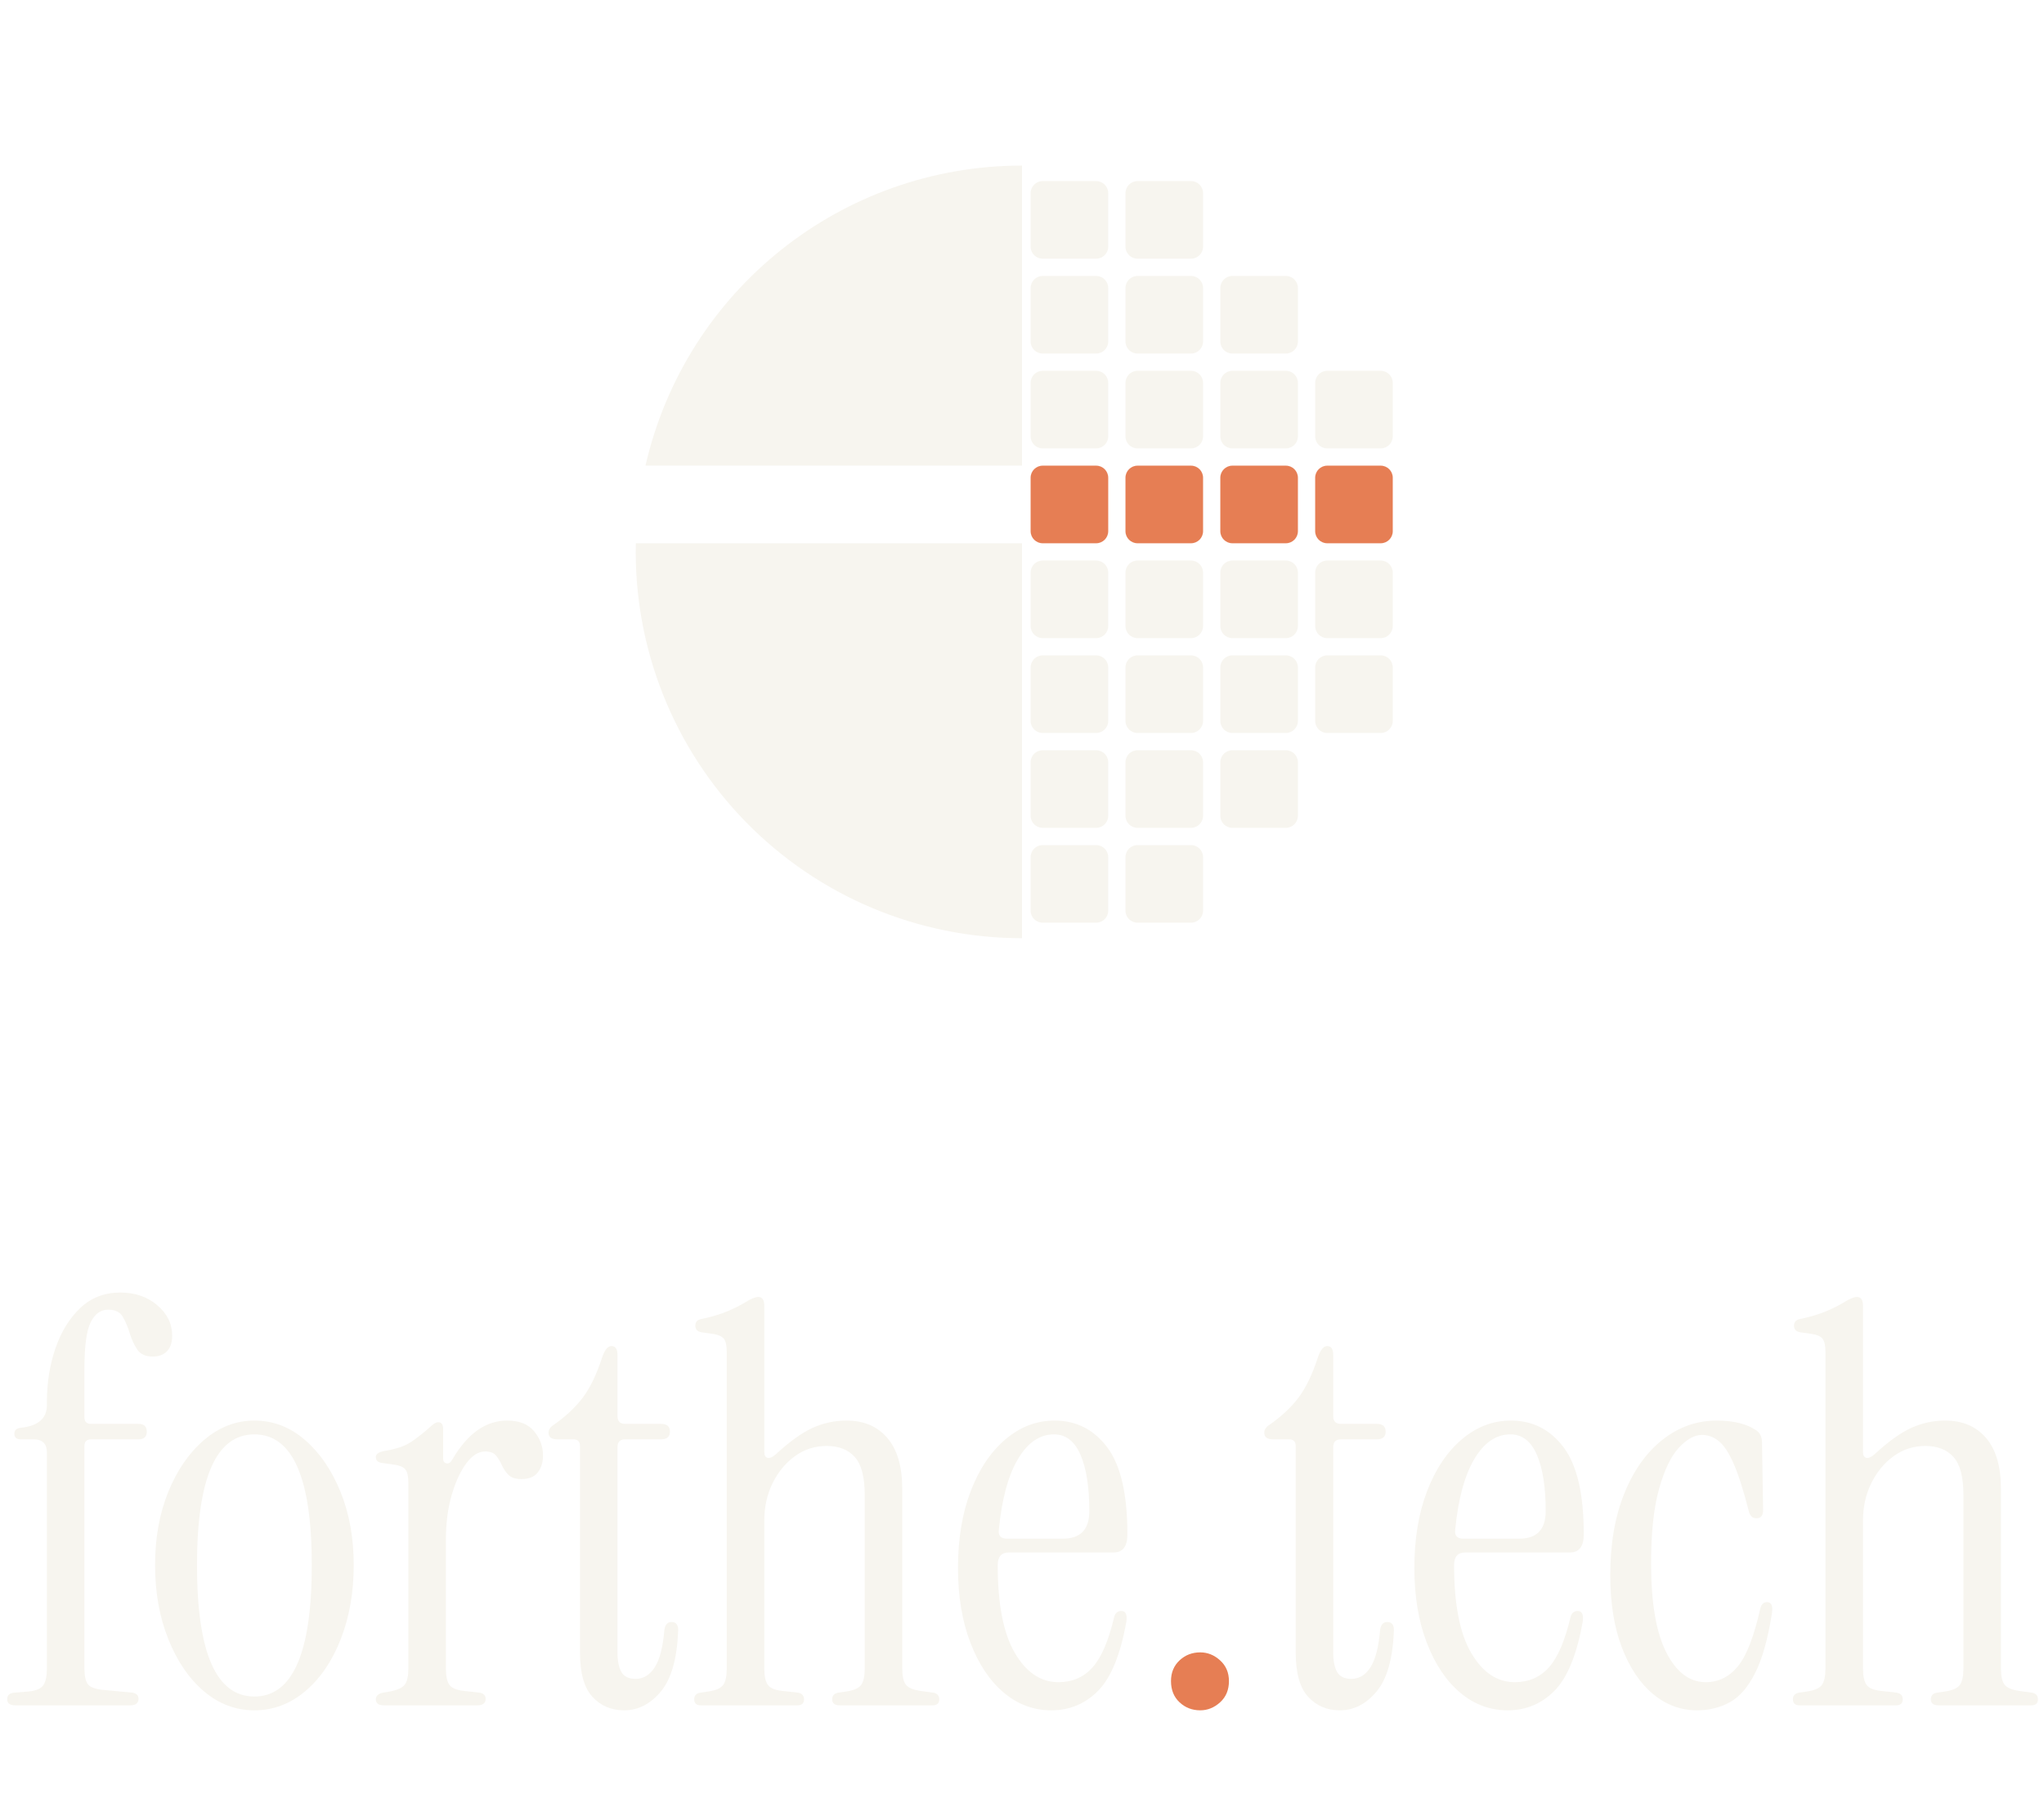
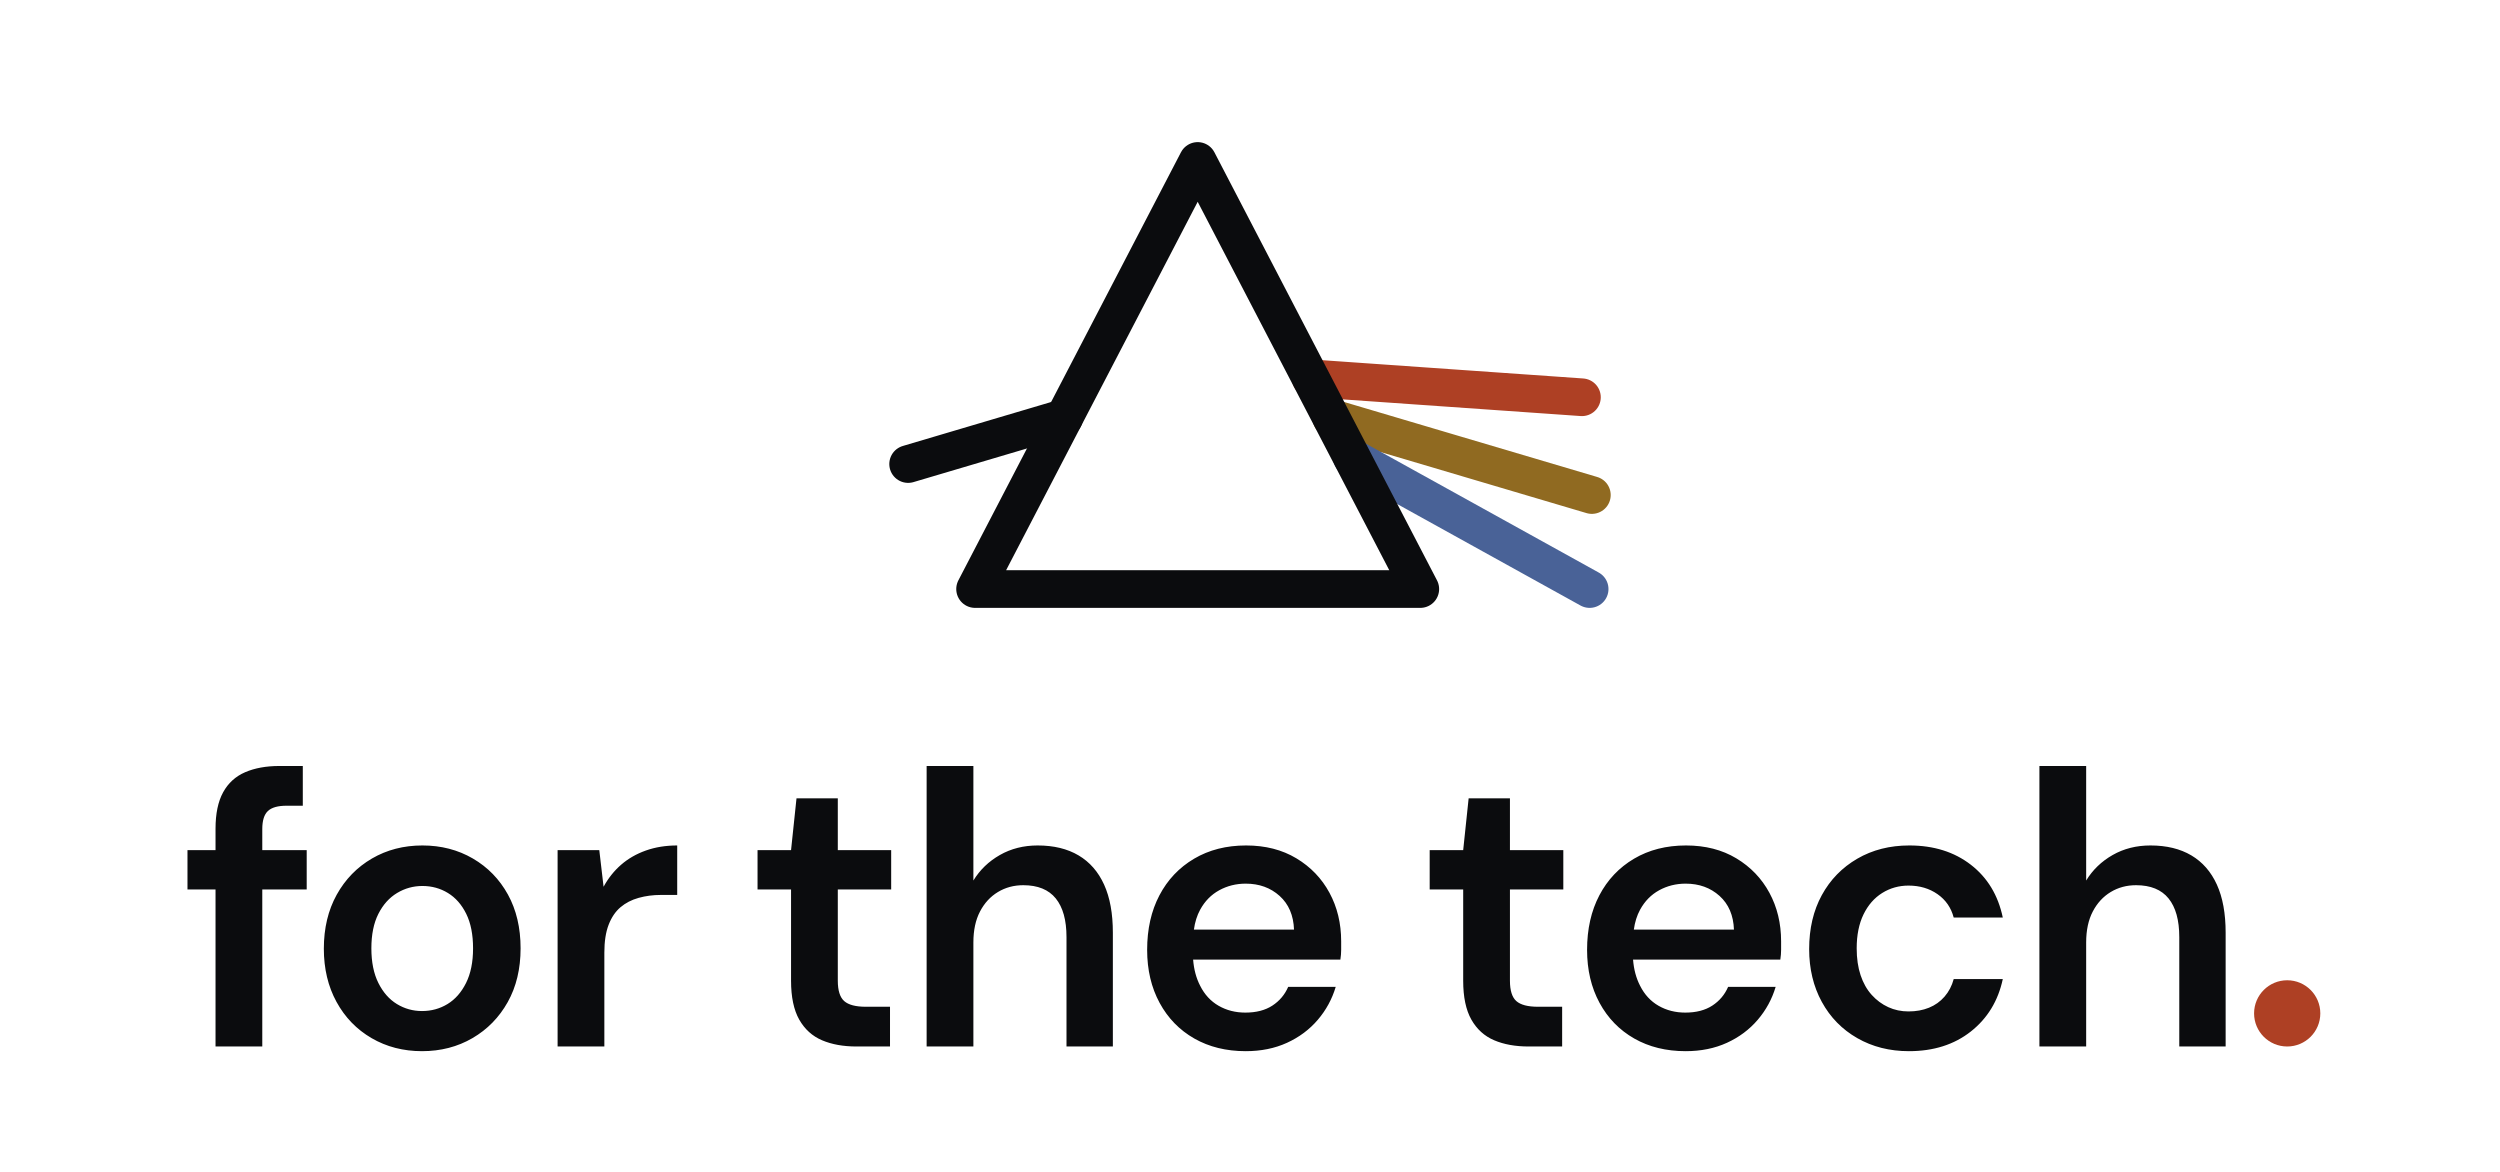
- <svg xmlns="http://www.w3.org/2000/svg" viewBox="0 0 370.4 325" role="img" aria-label="forthe.tech">
-   <g transform="translate(85.2 0) scale(6.25)">
-     <g fill="#F7F5EF">
-       <path d="M16 4.8A11.2 11.2 0 0 0 5.083 13.5H16Z" />
-       <path d="M16 15.75H4.803A11.2 11.2 0 0 0 16 27.2Z" />
-       <rect x="16.25" y="5.25" width="2.25" height="2.25" rx="0.35" />
-       <rect x="16.25" y="8" width="2.25" height="2.25" rx="0.35" />
-       <rect x="16.25" y="10.75" width="2.25" height="2.25" rx="0.35" />
-       <rect x="16.25" y="16.25" width="2.25" height="2.25" rx="0.35" />
-       <rect x="16.25" y="19" width="2.25" height="2.25" rx="0.35" />
-       <rect x="16.25" y="21.75" width="2.25" height="2.25" rx="0.35" />
-       <rect x="16.25" y="24.5" width="2.25" height="2.25" rx="0.35" />
-       <rect x="19" y="5.25" width="2.25" height="2.25" rx="0.35" />
-       <rect x="19" y="8" width="2.25" height="2.25" rx="0.35" />
-       <rect x="19" y="10.75" width="2.25" height="2.25" rx="0.35" />
-       <rect x="19" y="16.25" width="2.25" height="2.25" rx="0.35" />
-       <rect x="19" y="19" width="2.25" height="2.25" rx="0.35" />
-       <rect x="19" y="21.75" width="2.25" height="2.25" rx="0.35" />
-       <rect x="19" y="24.5" width="2.25" height="2.25" rx="0.35" />
-       <rect x="21.75" y="8" width="2.25" height="2.25" rx="0.35" />
-       <rect x="21.75" y="10.75" width="2.25" height="2.25" rx="0.35" />
-       <rect x="21.75" y="16.25" width="2.25" height="2.25" rx="0.35" />
-       <rect x="21.75" y="19" width="2.25" height="2.25" rx="0.35" />
-       <rect x="21.75" y="21.75" width="2.25" height="2.25" rx="0.35" />
-       <rect x="24.5" y="10.75" width="2.25" height="2.25" rx="0.35" />
-       <rect x="24.5" y="16.25" width="2.25" height="2.25" rx="0.35" />
-       <rect x="24.5" y="19" width="2.25" height="2.25" rx="0.35" />
-     </g>
-     <g fill="#E67E54">
-       <rect x="16.25" y="13.5" width="2.25" height="2.25" rx="0.35" />
-       <rect x="19" y="13.5" width="2.25" height="2.25" rx="0.35" />
-       <rect x="21.75" y="13.5" width="2.25" height="2.25" rx="0.35" />
-       <rect x="24.5" y="13.5" width="2.25" height="2.25" rx="0.35" />
-     </g>
+ <svg xmlns="http://www.w3.org/2000/svg" viewBox="0 0 320 150" fill="none" role="img" aria-label="forthe.tech">
+   <g transform="translate(111.5, 16)">
+     <svg width="97" height="64" viewBox="-2.01 1.9 44.13 29.2" fill="none" stroke-linecap="round" stroke-linejoin="round" role="img" aria-label="forthe.tech prism mark">
+       <path d="M0.09 21.70L9.20 19.00" stroke="#0B0C0E" stroke-width="2.2" />
+       <path d="M23.60 16.69L39.44 17.80" stroke="#AE4024" stroke-width="2.2" />
+       <path d="M24.80 19.00L40.02 23.51" stroke="#906A21" stroke-width="2.2" />
+       <path d="M26.00 21.31L39.89 29.00" stroke="#496297" stroke-width="2.2" />
+       <path d="M17 4L30 29L4 29Z" stroke="#0B0C0E" stroke-width="2.2" />
+     </svg>
  </g>
-   <g transform="translate(0 309) scale(1)">
-     <g fill="#F7F5EF">
-       <path d="M8.5 -6.7V-45.8Q8.5 -48.2 6.1 -48.2H3.8Q2.6 -48.2 2.6 -49.2Q2.6 -50.2 3.8 -50.3Q8.5 -50.8 8.5 -54.4V-55.0Q8.5 -60.2 10.05 -64.7Q11.6 -69.2 14.55 -72.0Q17.5 -74.8 21.8 -74.8Q25.8 -74.8 28.5 -72.5Q31.2 -70.2 31.2 -67.0Q31.2 -65.1 30.25 -64.15Q29.3 -63.2 27.7 -63.2Q25.7 -63.2 24.85 -64.5Q24.0 -65.8 23.5 -67.45Q23.0 -69.1 22.25 -70.4Q21.5 -71.7 19.6 -71.7Q17.6 -71.7 16.45 -69.45Q15.3 -67.2 15.3 -61.0V-52.2Q15.3 -51.0 16.5 -51.0H25.1Q26.6 -51.0 26.6 -49.6Q26.6 -48.2 25.1 -48.2H16.5Q15.3 -48.2 15.3 -47.0V-6.7Q15.3 -4.6 15.95 -3.8Q16.6 -3.0 18.7 -2.8L24.0 -2.3Q25.1 -2.1 25.1 -1.2Q25.1 0.0 23.6 0.0H2.8Q1.3 0.0 1.3 -1.1Q1.3 -2.2 2.6 -2.3L5.1 -2.5Q7.2 -2.7 7.85 -3.65Q8.5 -4.6 8.5 -6.7Z" />
-       <path d="M46.1 0.9Q41.0 0.9 36.95 -2.55Q32.9 -6.0 30.5 -12.0Q28.1 -18.0 28.1 -25.4Q28.1 -32.8 30.5 -38.7Q32.9 -44.6 37.0 -48.1Q41.1 -51.6 46.1 -51.6Q51.2 -51.6 55.25 -48.1Q59.3 -44.6 61.7 -38.7Q64.1 -32.8 64.1 -25.4Q64.1 -18.0 61.75 -12.0Q59.4 -6.0 55.3 -2.55Q51.2 0.9 46.1 0.9ZM46.1 -1.6Q56.5 -1.6 56.5 -25.4Q56.5 -49.1 46.1 -49.1Q35.7 -49.1 35.7 -25.4Q35.7 -1.6 46.1 -1.6Z" />
-       <path d="M82 -44.6Q86.1 -51.6 91.9 -51.6Q95.2 -51.6 96.8 -49.65Q98.4 -47.7 98.4 -45.3Q98.4 -43.4 97.45 -42.2Q96.5 -41.0 94.5 -41.0Q92.9 -41.0 92.15 -41.75Q91.4 -42.5 90.95 -43.5Q90.5 -44.5 89.9 -45.25Q89.3 -46.0 87.9 -46.0Q86.1 -46.0 84.5 -43.85Q82.9 -41.7 81.85 -38.1Q80.8 -34.5 80.8 -29.9V-6.7Q80.8 -4.6 81.45 -3.7Q82.1 -2.8 84.2 -2.6L86.9 -2.3Q88 -2.1 88 -1.2Q88 0.0 86.5 0.0H69.6Q68.1 0.0 68.1 -1.1Q68.1 -2.0 69.4 -2.3L70.6 -2.5Q72.7 -2.9 73.35 -3.75Q74 -4.6 74 -6.7V-40.3Q74 -42.1 73.45 -42.75Q72.9 -43.4 71.5 -43.6L69.4 -43.9Q68.1 -44.0 68.1 -45.0Q68.1 -45.8 69.7 -46.1Q72.8 -46.6 74.45 -47.7Q76.1 -48.8 77.9 -50.4Q78.8 -51.3 79.4 -51.3Q80.3 -51.3 80.3 -50.1V-44.7Q80.3 -44.0 80.9 -43.85Q81.5 -43.7 82 -44.6Z" />
-       <path d="M113.1 0.9Q109.6 0.9 107.35 -1.55Q105.1 -4.0 105.1 -9.6V-47.0Q105.1 -48.2 103.9 -48.2H101.0Q99.4 -48.2 99.4 -49.4Q99.4 -50.2 100.3 -50.8Q103.6 -53.1 105.6 -55.75Q107.6 -58.4 109.1 -63.0Q109.8 -65.1 110.8 -65.1Q111.9 -65.1 111.9 -63.5V-52.4Q111.9 -51.0 113.3 -51.0H119.8Q121.4 -51.0 121.4 -49.6Q121.4 -48.2 119.8 -48.2H113.3Q111.9 -48.2 111.9 -46.8V-9.5Q111.9 -7.3 112.6 -6.05Q113.3 -4.8 115.2 -4.8Q117.3 -4.8 118.65 -6.9Q120.0 -9.0 120.4 -13.7Q120.6 -15.1 121.7 -15.1Q122.9 -15.1 122.9 -13.6Q122.6 -5.9 119.75 -2.5Q116.9 0.9 113.1 0.9Z" />
-       <path d="M127 0.0Q125.8 0.0 125.8 -1.1Q125.8 -2.1 126.9 -2.3L128.3 -2.5Q130.4 -2.8 131.05 -3.7Q131.7 -4.6 131.7 -6.7V-64.0Q131.7 -65.8 131.15 -66.45Q130.6 -67.1 129.2 -67.3L127.1 -67.6Q126 -67.8 126 -68.8Q126 -69.8 127.1 -70.0Q129.9 -70.6 131.8 -71.4Q133.7 -72.2 135.0 -73.0Q136.6 -74.0 137.4 -74.0Q138.5 -74.0 138.5 -72.4V-45.9Q138.5 -45.0 139.1 -44.85Q139.7 -44.7 140.6 -45.5Q144.4 -49.0 147.3 -50.3Q150.2 -51.6 153.4 -51.6Q158.1 -51.6 160.8 -48.45Q163.5 -45.3 163.5 -39.2V-6.7Q163.5 -4.6 164.15 -3.75Q164.8 -2.9 166.9 -2.6L169.1 -2.3Q170.2 -2.1 170.2 -1.1Q170.2 0.0 169.0 0.0H152.2Q150.8 0.0 150.8 -1.1Q150.8 -2.1 151.9 -2.3L153.3 -2.5Q155.4 -2.8 156.05 -3.7Q156.7 -4.6 156.7 -6.7V-38.1Q156.7 -43.0 154.9 -45.0Q153.1 -47.0 149.8 -47.0Q146.6 -47.0 144.05 -45.15Q141.5 -43.3 140.0 -40.25Q138.5 -37.2 138.5 -33.5V-6.7Q138.5 -4.6 139.15 -3.7Q139.8 -2.8 141.9 -2.6L144.6 -2.3Q145.7 -2.1 145.7 -1.1Q145.7 0.0 144.5 0.0Z" />
-       <path d="M190.5 0.9Q185.7 0.9 181.9 -2.3Q178.1 -5.5 175.85 -11.35Q173.6 -17.2 173.6 -24.9Q173.6 -32.8 175.9 -38.8Q178.2 -44.8 182.2 -48.2Q186.2 -51.6 191.1 -51.6Q197.0 -51.6 200.65 -46.75Q204.3 -41.9 204.3 -31.0Q204.3 -27.7 201.8 -27.7H182.8Q180.8 -27.7 180.8 -25.4Q180.8 -14.8 183.9 -9.5Q187.0 -4.2 191.8 -4.2Q195.6 -4.2 198.0 -6.9Q200.4 -9.6 201.9 -16.0Q202.2 -17.1 203.2 -17.1Q204.4 -17.1 204.1 -15.1Q202.5 -6.2 199.0 -2.65Q195.5 0.9 190.5 0.9ZM182.5 -30.2H192.6Q197.4 -30.2 197.4 -35.2Q197.4 -41.7 195.8 -45.4Q194.2 -49.1 191.0 -49.1Q187.1 -49.1 184.45 -44.6Q181.8 -40.1 181.0 -31.8Q180.8 -30.2 182.5 -30.2Z" />
-       <path d="M242.8 0.9Q239.3 0.9 237.05 -1.55Q234.8 -4.0 234.8 -9.6V-47.0Q234.8 -48.2 233.6 -48.2H230.7Q229.1 -48.2 229.1 -49.4Q229.1 -50.2 230 -50.8Q233.3 -53.1 235.3 -55.75Q237.3 -58.4 238.8 -63.0Q239.5 -65.1 240.5 -65.1Q241.6 -65.1 241.6 -63.5V-52.4Q241.6 -51.0 243 -51.0H249.5Q251.1 -51.0 251.1 -49.6Q251.1 -48.2 249.5 -48.2H243Q241.6 -48.2 241.6 -46.8V-9.5Q241.6 -7.3 242.3 -6.05Q243 -4.8 244.9 -4.8Q247 -4.8 248.35 -6.9Q249.7 -9.0 250.1 -13.7Q250.3 -15.1 251.4 -15.1Q252.6 -15.1 252.6 -13.6Q252.3 -5.9 249.45 -2.5Q246.6 0.9 242.8 0.9Z" />
-       <path d="M273.2 0.9Q268.4 0.9 264.6 -2.3Q260.8 -5.5 258.55 -11.35Q256.3 -17.2 256.3 -24.9Q256.3 -32.8 258.6 -38.8Q260.9 -44.8 264.9 -48.2Q268.9 -51.6 273.8 -51.6Q279.7 -51.6 283.35 -46.75Q287.0 -41.9 287.0 -31.0Q287.0 -27.7 284.5 -27.7H265.5Q263.5 -27.7 263.5 -25.4Q263.5 -14.8 266.6 -9.5Q269.7 -4.2 274.5 -4.2Q278.3 -4.2 280.7 -6.9Q283.1 -9.6 284.6 -16.0Q284.9 -17.1 285.9 -17.1Q287.1 -17.1 286.8 -15.1Q285.2 -6.2 281.7 -2.65Q278.2 0.9 273.2 0.9ZM265.2 -30.2H275.3Q280.1 -30.2 280.1 -35.2Q280.1 -41.7 278.5 -45.4Q276.9 -49.1 273.7 -49.1Q269.8 -49.1 267.15 -44.6Q264.5 -40.1 263.7 -31.8Q263.5 -30.2 265.2 -30.2Z" />
-       <path d="M307.5 0.9Q303.1 0.9 299.55 -2.05Q296.0 -5.0 293.9 -10.5Q291.8 -16.0 291.8 -23.6Q291.8 -32.1 294.35 -38.4Q296.9 -44.7 301.3 -48.15Q305.7 -51.6 311.1 -51.6Q315.7 -51.6 318.3 -49.8Q319.3 -49.1 319.3 -47.6L319.5 -35.4Q319.5 -33.9 318.3 -33.9Q317.2 -33.9 316.9 -35.2Q315.5 -40.7 314.2 -43.7Q312.9 -46.7 311.5 -47.85Q310.1 -49.0 308.4 -49.0Q306.4 -49.0 304.25 -46.7Q302.1 -44.4 300.65 -39.25Q299.2 -34.1 299.2 -25.7Q299.2 -15.0 301.95 -9.6Q304.7 -4.2 309.1 -4.2Q312.6 -4.2 314.95 -7.1Q317.3 -10.0 319.0 -17.6Q319.3 -18.7 320.2 -18.7Q321.4 -18.7 321.1 -16.7Q320.0 -9.7 318.05 -5.85Q316.1 -2.0 313.45 -0.55Q310.8 0.9 307.5 0.9Z" />
-       <path d="M326.1 0.0Q324.9 0.0 324.9 -1.1Q324.9 -2.1 326 -2.3L327.4 -2.5Q329.5 -2.8 330.15 -3.7Q330.8 -4.6 330.8 -6.7V-64.0Q330.8 -65.8 330.25 -66.45Q329.7 -67.1 328.3 -67.3L326.2 -67.6Q325.1 -67.8 325.1 -68.8Q325.1 -69.8 326.2 -70.0Q329 -70.6 330.9 -71.4Q332.8 -72.2 334.1 -73.0Q335.7 -74.0 336.5 -74.0Q337.6 -74.0 337.6 -72.4V-45.9Q337.6 -45.0 338.2 -44.85Q338.8 -44.7 339.7 -45.5Q343.5 -49.0 346.4 -50.3Q349.3 -51.6 352.5 -51.6Q357.2 -51.6 359.9 -48.45Q362.6 -45.3 362.6 -39.2V-6.7Q362.6 -4.6 363.25 -3.75Q363.9 -2.9 366 -2.6L368.2 -2.3Q369.3 -2.1 369.3 -1.1Q369.3 0.0 368.1 0.0H351.3Q349.9 0.0 349.9 -1.1Q349.9 -2.1 351 -2.3L352.4 -2.5Q354.5 -2.8 355.15 -3.7Q355.8 -4.6 355.8 -6.7V-38.1Q355.8 -43.0 354.0 -45.0Q352.2 -47.0 348.9 -47.0Q345.7 -47.0 343.15 -45.15Q340.6 -43.3 339.1 -40.25Q337.6 -37.2 337.6 -33.5V-6.7Q337.6 -4.6 338.25 -3.7Q338.9 -2.8 341 -2.6L343.7 -2.3Q344.8 -2.1 344.8 -1.1Q344.8 0.0 343.6 0.0Z" />
-     </g>
-     <g fill="#E67E54">
-       <path d="M217.5 0.9Q215.3 0.9 213.75 -0.55Q212.2 -2.0 212.2 -4.4Q212.2 -6.7 213.75 -8.15Q215.3 -9.6 217.5 -9.6Q219.5 -9.6 221.1 -8.15Q222.7 -6.7 222.7 -4.4Q222.7 -2.0 221.1 -0.55Q219.5 0.9 217.5 0.9Z" />
-     </g>
+   <g transform="translate(23, 96)">
+     <svg width="274" height="39" viewBox="0 -760 5494.4 780" fill="none" role="img" aria-label="for the tech.">
+       <path d="M92.0 0V-403H20.0V-504H92.0V-559Q92.0 -617 111.5 -652.5Q131.0 -688 168.0 -704.0Q205.0 -720 256.0 -720H316.0V-618H274.0Q241.0 -618 226.5 -604.5Q212.0 -591 212.0 -558V-504H326.0V-403H212.0V0Z M622.0 12Q550.0 12 492.5 -21.5Q435.0 -55 402.5 -114.5Q370.0 -174 370.0 -251Q370.0 -330 403.0 -389.5Q436.0 -449 493.5 -482.5Q551.0 -516 623.0 -516Q695.0 -516 752.5 -482.5Q810.0 -449 842.5 -390.0Q875.0 -331 875.0 -252Q875.0 -173 842.0 -114.0Q809.0 -55 751.5 -21.5Q694.0 12 622.0 12ZM622.0 -91Q658.0 -91 687.5 -109.0Q717.0 -127 735.0 -163.0Q753.0 -199 753.0 -252Q753.0 -305 735.5 -340.5Q718.0 -376 688.5 -394.0Q659.0 -412 623.0 -412Q588.0 -412 558.0 -394.0Q528.0 -376 510.0 -340.5Q492.0 -305 492.0 -252Q492.0 -199 510.0 -163.0Q528.0 -127 557.5 -109.0Q587.0 -91 622.0 -91Z M970.0 0V-504H1077.0L1088.0 -410Q1106.0 -443 1133.0 -466.5Q1160.0 -490 1196.5 -503.0Q1233.0 -516 1277.0 -516V-389H1235.0Q1205.0 -389 1178.0 -381.5Q1151.0 -374 1131.5 -357.5Q1112.0 -341 1101.0 -312.5Q1090.0 -284 1090.0 -241V0Z M1737.2 0Q1686.2 0 1648.7 -16.0Q1611.2 -32 1590.2 -69.0Q1569.2 -106 1569.2 -169V-403H1483.2V-504H1569.2L1583.2 -637H1689.2V-504H1826.2V-403H1689.2V-169Q1689.2 -131 1705.7 -116.5Q1722.2 -102 1761.2 -102H1823.2V0Z M1917.2 0V-720H2037.2V-426Q2062.2 -467 2105.2 -491.5Q2148.2 -516 2202.2 -516Q2264.2 -516 2307.2 -490.5Q2350.2 -465 2372.7 -415.5Q2395.2 -366 2395.2 -292V0H2276.2V-281Q2276.2 -346 2248.7 -380.0Q2221.2 -414 2165.2 -414Q2129.2 -414 2100.2 -396.5Q2071.2 -379 2054.2 -346.5Q2037.2 -314 2037.2 -267V0Z M2736.2 12Q2661.2 12 2604.2 -20.5Q2547.2 -53 2515.2 -112.0Q2483.2 -171 2483.2 -248Q2483.2 -328 2514.7 -388.0Q2546.2 -448 2603.7 -482.0Q2661.2 -516 2737.2 -516Q2811.2 -516 2866.2 -483.0Q2921.2 -450 2951.2 -394.5Q2981.2 -339 2981.2 -270V-248Q2981.2 -236 2979.2 -223H2601.2Q2604.2 -185 2619.2 -156Q2636.2 -122 2666.7 -104.5Q2697.2 -87 2735.2 -87Q2777.2 -87 2804.7 -105.0Q2832.2 -123 2845.2 -153H2967.2Q2953.2 -106 2921.2 -68.5Q2889.2 -31 2842.2 -9.5Q2795.2 12 2736.2 12ZM2603.2 -300H2860.2Q2858.2 -355 2823.2 -386.5Q2788.2 -418 2736.2 -418Q2699.2 -418 2668.2 -401.0Q2637.2 -384 2619.2 -351Q2607.2 -329 2603.2 -300Z M3462.39 0Q3411.39 0 3373.89 -16.0Q3336.39 -32 3315.39 -69.0Q3294.39 -106 3294.39 -169V-403H3208.39V-504H3294.39L3308.39 -637H3414.39V-504H3551.39V-403H3414.39V-169Q3414.39 -131 3430.89 -116.5Q3447.39 -102 3486.39 -102H3548.39V0Z M3865.39 12Q3790.39 12 3733.39 -20.5Q3676.39 -53 3644.39 -112.0Q3612.39 -171 3612.39 -248Q3612.39 -328 3643.89 -388.0Q3675.39 -448 3732.89 -482.0Q3790.39 -516 3866.39 -516Q3940.39 -516 3995.39 -483.0Q4050.39 -450 4080.39 -394.5Q4110.4 -339 4110.4 -270V-248Q4110.4 -236 4108.4 -223H3730.39Q3733.39 -185 3748.39 -156Q3765.39 -122 3795.89 -104.5Q3826.39 -87 3864.39 -87Q3906.39 -87 3933.89 -105.0Q3961.39 -123 3974.39 -153H4096.4Q4082.39 -106 4050.39 -68.5Q4018.39 -31 3971.39 -9.5Q3924.39 12 3865.39 12ZM3732.39 -300H3989.39Q3987.39 -355 3952.39 -386.5Q3917.39 -418 3865.39 -418Q3828.39 -418 3797.39 -401.0Q3766.39 -384 3748.39 -351Q3736.39 -329 3732.39 -300Z M4438.4 12Q4364.4 12 4305.9 -21.5Q4247.4 -55 4214.9 -114.5Q4182.4 -174 4182.4 -250Q4182.4 -329 4214.9 -388.5Q4247.4 -448 4305.9 -482.0Q4364.4 -516 4439.4 -516Q4533.4 -516 4597.4 -466.5Q4661.4 -417 4679.4 -331H4553.4Q4543.4 -369 4511.9 -391.0Q4480.4 -413 4437.4 -413Q4400.4 -413 4369.9 -394.0Q4339.4 -375 4321.9 -339.0Q4304.4 -303 4304.4 -252Q4304.4 -213 4314.4 -183.0Q4324.4 -153 4342.9 -132.5Q4361.4 -112 4385.4 -101.0Q4409.4 -90 4437.4 -90Q4466.4 -90 4489.9 -99.5Q4513.4 -109 4529.9 -128.0Q4546.4 -147 4553.4 -173H4679.4Q4661.4 -89 4597.4 -38.5Q4533.4 12 4438.4 12Z M4773.4 0V-720H4893.4V-426Q4918.4 -467 4961.4 -491.5Q5004.4 -516 5058.4 -516Q5120.4 -516 5163.4 -490.5Q5206.4 -465 5228.9 -415.5Q5251.4 -366 5251.4 -292V0H5132.4V-281Q5132.4 -346 5104.9 -380.0Q5077.4 -414 5021.4 -414Q4985.4 -414 4956.4 -396.5Q4927.4 -379 4910.4 -346.5Q4893.4 -314 4893.4 -267V0Z" fill="#0B0C0E" />
+       <circle cx="5409.4" cy="-85" r="85" fill="#AE4024" />
+     </svg>
  </g>
</svg>
